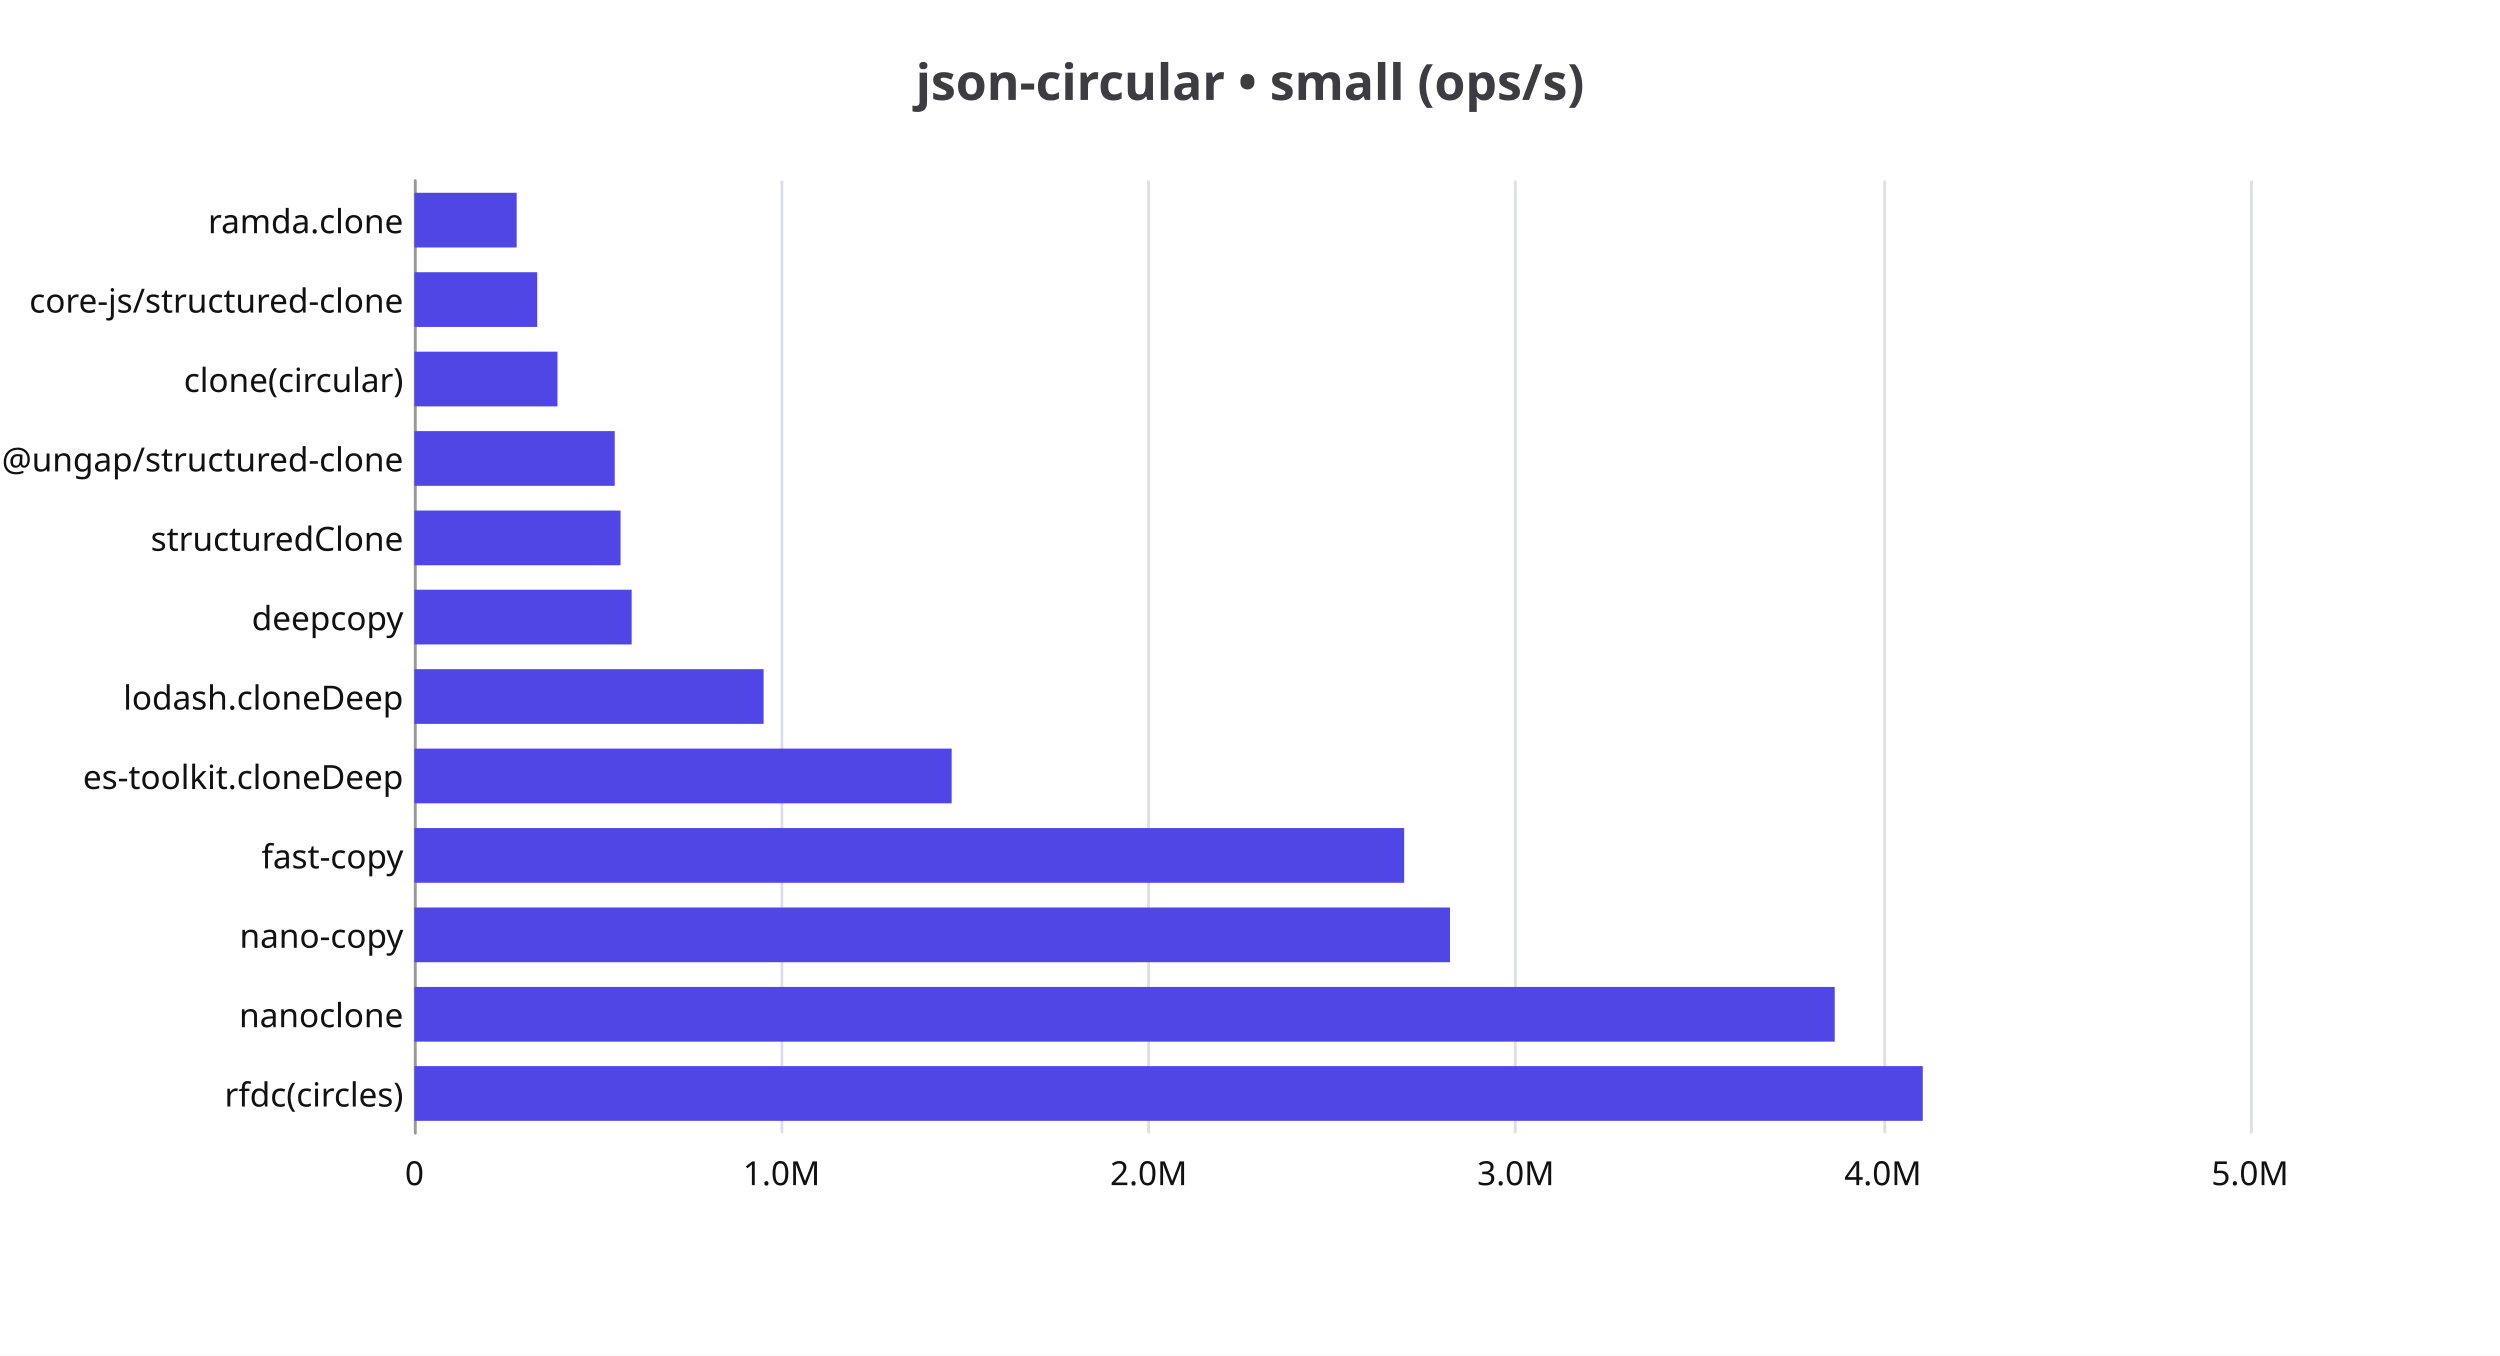
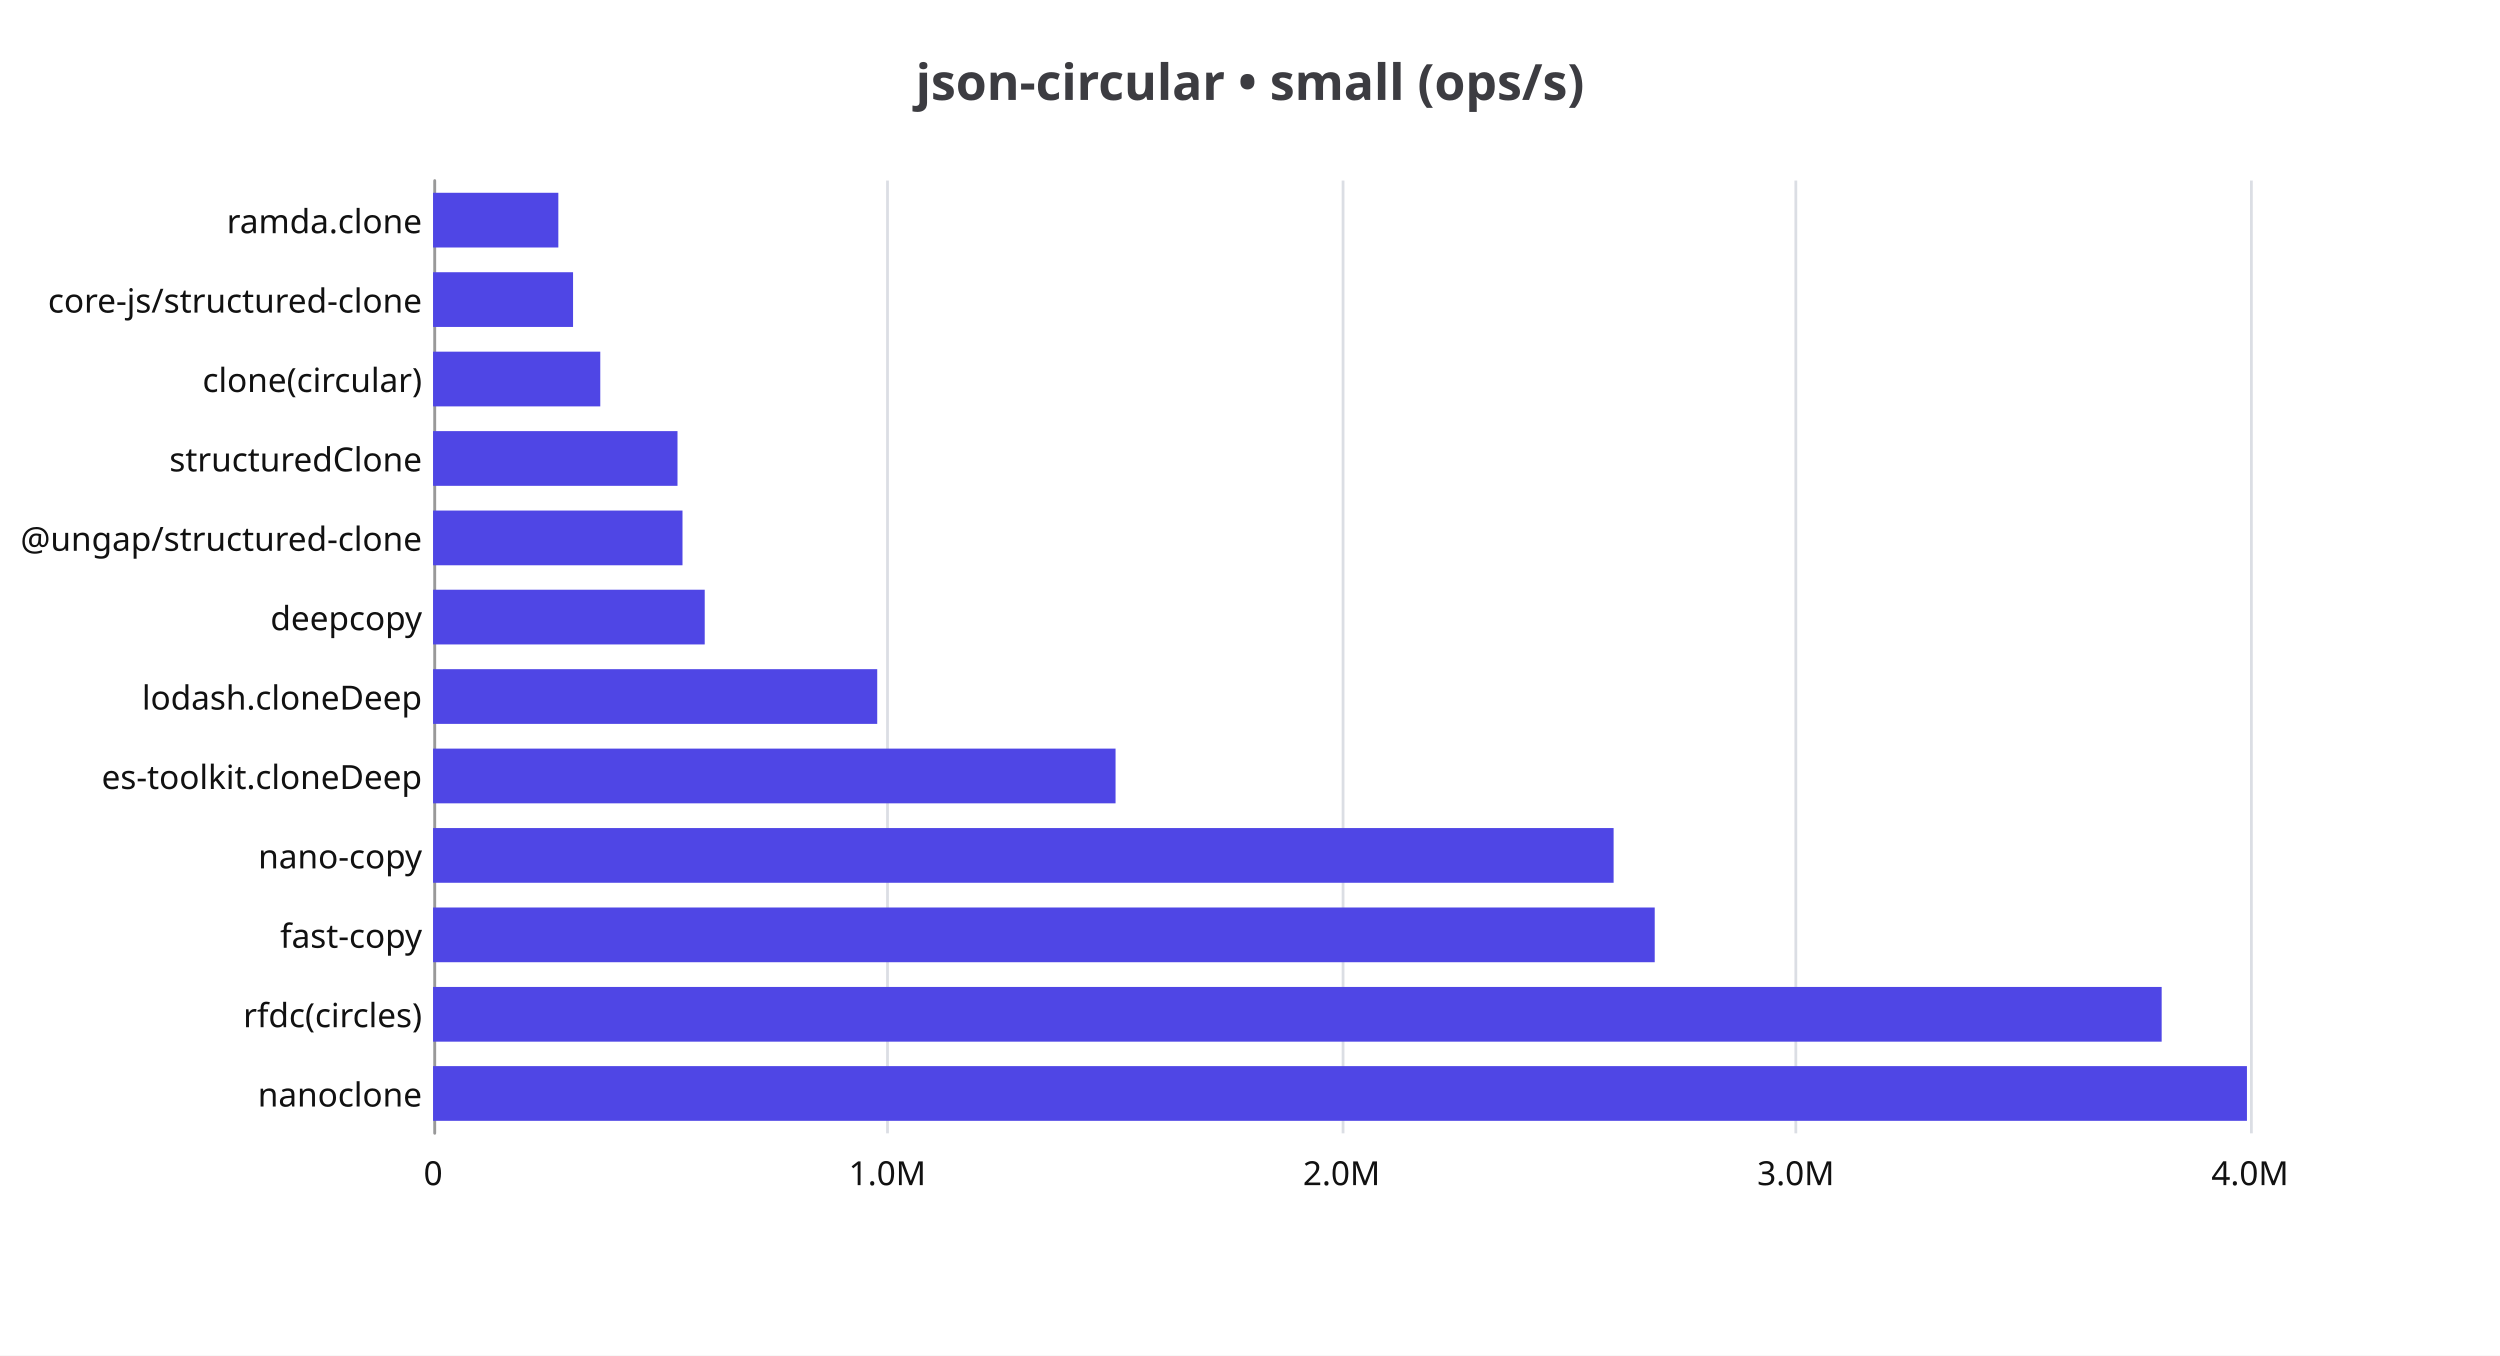
<svg xmlns="http://www.w3.org/2000/svg" width="900" height="488" version="1.1" baseProfile="full" viewBox="0 0 900 488">
  <rect width="900" height="488" x="0" y="0" fill="#ffffff" />
-   <path d="M149.5 65L149.5 408" fill="none" pointer-events="visible" stroke="#dbdee4" class="zr2-cls-4" />
-   <path d="M281.5 65L281.5 408" fill="none" pointer-events="visible" stroke="#dbdee4" class="zr2-cls-4" />
-   <path d="M413.5 65L413.5 408" fill="none" pointer-events="visible" stroke="#dbdee4" class="zr2-cls-4" />
-   <path d="M545.5 65L545.5 408" fill="none" pointer-events="visible" stroke="#dbdee4" class="zr2-cls-4" />
-   <path d="M678.5 65L678.5 408" fill="none" pointer-events="visible" stroke="#dbdee4" class="zr2-cls-4" />
+   <path d="M156.5 65L156.5 408" fill="none" pointer-events="visible" stroke="#dbdee4" class="zr2-cls-4" />
+   <path d="M319.5 65L319.5 408" fill="none" pointer-events="visible" stroke="#dbdee4" class="zr2-cls-4" />
+   <path d="M483.5 65L483.5 408" fill="none" pointer-events="visible" stroke="#dbdee4" class="zr2-cls-4" />
+   <path d="M646.5 65L646.5 408" fill="none" pointer-events="visible" stroke="#dbdee4" class="zr2-cls-4" />
  <path d="M810.5 65L810.5 408" fill="none" pointer-events="visible" stroke="#dbdee4" class="zr2-cls-4" />
-   <path d="M149.5 408L149.5 65" fill="none" pointer-events="visible" stroke="#999" stroke-linecap="round" class="zr2-cls-4" />
-   <text dominant-baseline="central" text-anchor="end" style="font-size:12px;font-family:Microsoft YaHei;" xml:space="preserve" transform="translate(145.2 393.7083)" fill="#111">  rfdc(circles)</text>
-   <text dominant-baseline="central" text-anchor="end" style="font-size:12px;font-family:Microsoft YaHei;" xml:space="preserve" transform="translate(145.2 365.125)" fill="#111">  nanoclone</text>
-   <text dominant-baseline="central" text-anchor="end" style="font-size:12px;font-family:Microsoft YaHei;" xml:space="preserve" transform="translate(145.2 336.5417)" fill="#111">  nano-copy</text>
-   <text dominant-baseline="central" text-anchor="end" style="font-size:12px;font-family:Microsoft YaHei;" xml:space="preserve" transform="translate(145.2 307.9583)" fill="#111">  fast-copy</text>
-   <text dominant-baseline="central" text-anchor="end" style="font-size:12px;font-family:Microsoft YaHei;" xml:space="preserve" transform="translate(145.2 279.375)" fill="#111">  es-toolkit.cloneDeep</text>
-   <text dominant-baseline="central" text-anchor="end" style="font-size:12px;font-family:Microsoft YaHei;" xml:space="preserve" transform="translate(145.2 250.7917)" fill="#111">  lodash.cloneDeep</text>
-   <text dominant-baseline="central" text-anchor="end" style="font-size:12px;font-family:Microsoft YaHei;" xml:space="preserve" transform="translate(145.2 222.2083)" fill="#111">  deepcopy</text>
-   <text dominant-baseline="central" text-anchor="end" style="font-size:12px;font-family:Microsoft YaHei;" xml:space="preserve" transform="translate(145.2 193.625)" fill="#111">  structuredClone</text>
-   <text dominant-baseline="central" text-anchor="end" style="font-size:12px;font-family:Microsoft YaHei;" xml:space="preserve" transform="translate(145.2 165.0417)" fill="#111">  @ungap/structured-clone</text>
-   <text dominant-baseline="central" text-anchor="end" style="font-size:12px;font-family:Microsoft YaHei;" xml:space="preserve" transform="translate(145.2 136.4583)" fill="#111">  clone(circular)</text>
-   <text dominant-baseline="central" text-anchor="end" style="font-size:12px;font-family:Microsoft YaHei;" xml:space="preserve" transform="translate(145.2 107.875)" fill="#111">  core-js/structured-clone</text>
-   <text dominant-baseline="central" text-anchor="end" style="font-size:12px;font-family:Microsoft YaHei;" xml:space="preserve" transform="translate(145.2 79.2917)" fill="#111">  ramda.clone</text>
-   <text dominant-baseline="central" text-anchor="middle" style="font-size:12px;font-family:Microsoft YaHei;" y="6" transform="translate(149.2 416)" fill="#111">0</text>
-   <text dominant-baseline="central" text-anchor="middle" style="font-size:12px;font-family:Microsoft YaHei;" y="6" transform="translate(281.36 416)" fill="#111">1.0M</text>
-   <text dominant-baseline="central" text-anchor="middle" style="font-size:12px;font-family:Microsoft YaHei;" y="6" transform="translate(413.52 416)" fill="#111">2.0M</text>
-   <text dominant-baseline="central" text-anchor="middle" style="font-size:12px;font-family:Microsoft YaHei;" y="6" transform="translate(545.68 416)" fill="#111">3.0M</text>
-   <text dominant-baseline="central" text-anchor="middle" style="font-size:12px;font-family:Microsoft YaHei;" y="6" transform="translate(677.84 416)" fill="#111">4.0M</text>
-   <text dominant-baseline="central" text-anchor="middle" style="font-size:12px;font-family:Microsoft YaHei;" y="6" transform="translate(810 416)" fill="#111">5.0M</text>
-   <path d="M149.2 383.8l543 0l0 19.7l-543 0Z" fill="#4F46E5" ecmeta_series_index="0" ecmeta_data_index="0" ecmeta_ssr_type="chart" class="zr2-cls-5" />
-   <path d="M149.2 355.3l511.3 0l0 19.7l-511.3 0Z" fill="#4F46E5" ecmeta_series_index="0" ecmeta_data_index="1" ecmeta_ssr_type="chart" class="zr2-cls-5" />
-   <path d="M149.2 326.7l372.8 0l0 19.7l-372.8 0Z" fill="#4F46E5" ecmeta_series_index="0" ecmeta_data_index="2" ecmeta_ssr_type="chart" class="zr2-cls-5" />
-   <path d="M149.2 298.1l356.3 0l0 19.7l-356.3 0Z" fill="#4F46E5" ecmeta_series_index="0" ecmeta_data_index="3" ecmeta_ssr_type="chart" class="zr2-cls-5" />
-   <path d="M149.2 269.5l193.4 0l0 19.7l-193.4 0Z" fill="#4F46E5" ecmeta_series_index="0" ecmeta_data_index="4" ecmeta_ssr_type="chart" class="zr2-cls-5" />
-   <path d="M149.2 240.9l125.7 0l0 19.7l-125.7 0Z" fill="#4F46E5" ecmeta_series_index="0" ecmeta_data_index="5" ecmeta_ssr_type="chart" class="zr2-cls-5" />
-   <path d="M149.2 212.3l78.2 0l0 19.7l-78.2 0Z" fill="#4F46E5" ecmeta_series_index="0" ecmeta_data_index="6" ecmeta_ssr_type="chart" class="zr2-cls-5" />
-   <path d="M149.2 183.8l74.2 0l0 19.7l-74.2 0Z" fill="#4F46E5" ecmeta_series_index="0" ecmeta_data_index="7" ecmeta_ssr_type="chart" class="zr2-cls-5" />
-   <path d="M149.2 155.2l72.1 0l0 19.7l-72.1 0Z" fill="#4F46E5" ecmeta_series_index="0" ecmeta_data_index="8" ecmeta_ssr_type="chart" class="zr2-cls-5" />
-   <path d="M149.2 126.6l51.5 0l0 19.7l-51.5 0Z" fill="#4F46E5" ecmeta_series_index="0" ecmeta_data_index="9" ecmeta_ssr_type="chart" class="zr2-cls-5" />
-   <path d="M149.2 98l44.2 0l0 19.7l-44.2 0Z" fill="#4F46E5" ecmeta_series_index="0" ecmeta_data_index="10" ecmeta_ssr_type="chart" class="zr2-cls-5" />
-   <path d="M149.2 69.4l36.8 0l0 19.7l-36.8 0Z" fill="#4F46E5" ecmeta_series_index="0" ecmeta_data_index="11" ecmeta_ssr_type="chart" class="zr2-cls-5" />
+   <path d="M156.5 408L156.5 65" fill="none" pointer-events="visible" stroke="#999" stroke-linecap="round" class="zr2-cls-4" />
+   <text dominant-baseline="central" text-anchor="end" style="font-size:12px;font-family:Microsoft YaHei;" xml:space="preserve" transform="translate(151.92 393.7083)" fill="#111">    nanoclone</text>
+   <text dominant-baseline="central" text-anchor="end" style="font-size:12px;font-family:Microsoft YaHei;" xml:space="preserve" transform="translate(151.92 365.125)" fill="#111">    rfdc(circles)</text>
+   <text dominant-baseline="central" text-anchor="end" style="font-size:12px;font-family:Microsoft YaHei;" xml:space="preserve" transform="translate(151.92 336.5417)" fill="#111">    fast-copy</text>
+   <text dominant-baseline="central" text-anchor="end" style="font-size:12px;font-family:Microsoft YaHei;" xml:space="preserve" transform="translate(151.92 307.9583)" fill="#111">    nano-copy</text>
+   <text dominant-baseline="central" text-anchor="end" style="font-size:12px;font-family:Microsoft YaHei;" xml:space="preserve" transform="translate(151.92 279.375)" fill="#111">    es-toolkit.cloneDeep</text>
+   <text dominant-baseline="central" text-anchor="end" style="font-size:12px;font-family:Microsoft YaHei;" xml:space="preserve" transform="translate(151.92 250.7917)" fill="#111">    lodash.cloneDeep</text>
+   <text dominant-baseline="central" text-anchor="end" style="font-size:12px;font-family:Microsoft YaHei;" xml:space="preserve" transform="translate(151.92 222.2083)" fill="#111">    deepcopy</text>
+   <text dominant-baseline="central" text-anchor="end" style="font-size:12px;font-family:Microsoft YaHei;" xml:space="preserve" transform="translate(151.92 193.625)" fill="#111">    @ungap/structured-clone</text>
+   <text dominant-baseline="central" text-anchor="end" style="font-size:12px;font-family:Microsoft YaHei;" xml:space="preserve" transform="translate(151.92 165.0417)" fill="#111">    structuredClone</text>
+   <text dominant-baseline="central" text-anchor="end" style="font-size:12px;font-family:Microsoft YaHei;" xml:space="preserve" transform="translate(151.92 136.4583)" fill="#111">    clone(circular)</text>
+   <text dominant-baseline="central" text-anchor="end" style="font-size:12px;font-family:Microsoft YaHei;" xml:space="preserve" transform="translate(151.92 107.875)" fill="#111">    core-js/structured-clone</text>
+   <text dominant-baseline="central" text-anchor="end" style="font-size:12px;font-family:Microsoft YaHei;" xml:space="preserve" transform="translate(151.92 79.2917)" fill="#111">    ramda.clone</text>
+   <text dominant-baseline="central" text-anchor="middle" style="font-size:12px;font-family:Microsoft YaHei;" y="6" transform="translate(155.92 416)" fill="#111">0</text>
+   <text dominant-baseline="central" text-anchor="middle" style="font-size:12px;font-family:Microsoft YaHei;" y="6" transform="translate(319.44 416)" fill="#111">1.0M</text>
+   <text dominant-baseline="central" text-anchor="middle" style="font-size:12px;font-family:Microsoft YaHei;" y="6" transform="translate(482.96 416)" fill="#111">2.0M</text>
+   <text dominant-baseline="central" text-anchor="middle" style="font-size:12px;font-family:Microsoft YaHei;" y="6" transform="translate(646.48 416)" fill="#111">3.0M</text>
+   <text dominant-baseline="central" text-anchor="middle" style="font-size:12px;font-family:Microsoft YaHei;" y="6" transform="translate(810 416)" fill="#111">4.0M</text>
+   <path d="M155.9 383.8l653 0l0 19.7l-653 0Z" fill="#4F46E5" ecmeta_series_index="0" ecmeta_data_index="0" ecmeta_ssr_type="chart" class="zr2-cls-5" />
+   <path d="M155.9 355.3l622.3 0l0 19.7l-622.3 0Z" fill="#4F46E5" ecmeta_series_index="0" ecmeta_data_index="1" ecmeta_ssr_type="chart" class="zr2-cls-5" />
+   <path d="M155.9 326.7l439.8 0l0 19.7l-439.8 0Z" fill="#4F46E5" ecmeta_series_index="0" ecmeta_data_index="2" ecmeta_ssr_type="chart" class="zr2-cls-5" />
+   <path d="M155.9 298.1l425 0l0 19.7l-425 0Z" fill="#4F46E5" ecmeta_series_index="0" ecmeta_data_index="3" ecmeta_ssr_type="chart" class="zr2-cls-5" />
+   <path d="M155.9 269.5l245.7 0l0 19.7l-245.7 0Z" fill="#4F46E5" ecmeta_series_index="0" ecmeta_data_index="4" ecmeta_ssr_type="chart" class="zr2-cls-5" />
+   <path d="M155.9 240.9l159.9 0l0 19.7l-159.9 0Z" fill="#4F46E5" ecmeta_series_index="0" ecmeta_data_index="5" ecmeta_ssr_type="chart" class="zr2-cls-5" />
+   <path d="M155.9 212.3l97.8 0l0 19.7l-97.8 0Z" fill="#4F46E5" ecmeta_series_index="0" ecmeta_data_index="6" ecmeta_ssr_type="chart" class="zr2-cls-5" />
+   <path d="M155.9 183.8l89.8 0l0 19.7l-89.8 0Z" fill="#4F46E5" ecmeta_series_index="0" ecmeta_data_index="7" ecmeta_ssr_type="chart" class="zr2-cls-5" />
+   <path d="M155.9 155.2l88 0l0 19.7l-88 0Z" fill="#4F46E5" ecmeta_series_index="0" ecmeta_data_index="8" ecmeta_ssr_type="chart" class="zr2-cls-5" />
+   <path d="M155.9 126.6l60.2 0l0 19.7l-60.2 0Z" fill="#4F46E5" ecmeta_series_index="0" ecmeta_data_index="9" ecmeta_ssr_type="chart" class="zr2-cls-5" />
+   <path d="M155.9 98l50.4 0l0 19.7l-50.4 0Z" fill="#4F46E5" ecmeta_series_index="0" ecmeta_data_index="10" ecmeta_ssr_type="chart" class="zr2-cls-5" />
+   <path d="M155.9 69.4l45.1 0l0 19.7l-45.1 0Z" fill="#4F46E5" ecmeta_series_index="0" ecmeta_data_index="11" ecmeta_ssr_type="chart" class="zr2-cls-5" />
  <path d="M-118.6 -5l237.2 0l0 28l-237.2 0Z" transform="translate(450 20)" fill="rgb(0,0,0)" fill-opacity="0" stroke="#3c3c41" stroke-width="0" class="zr2-cls-4" />
  <text dominant-baseline="central" text-anchor="middle" style="font-size:18px;font-family:Microsoft YaHei;font-weight:bold;" xml:space="preserve" y="9" transform="translate(450 20)" fill="#3c3c41">json-circular • small (ops/s)</text>
  <style>
.zr2-cls-4:hover {
pointer-events:none;
}
.zr2-cls-5:hover {
cursor:pointer;
fill:rgba(86,77,251,1);
}



</style>
</svg>
